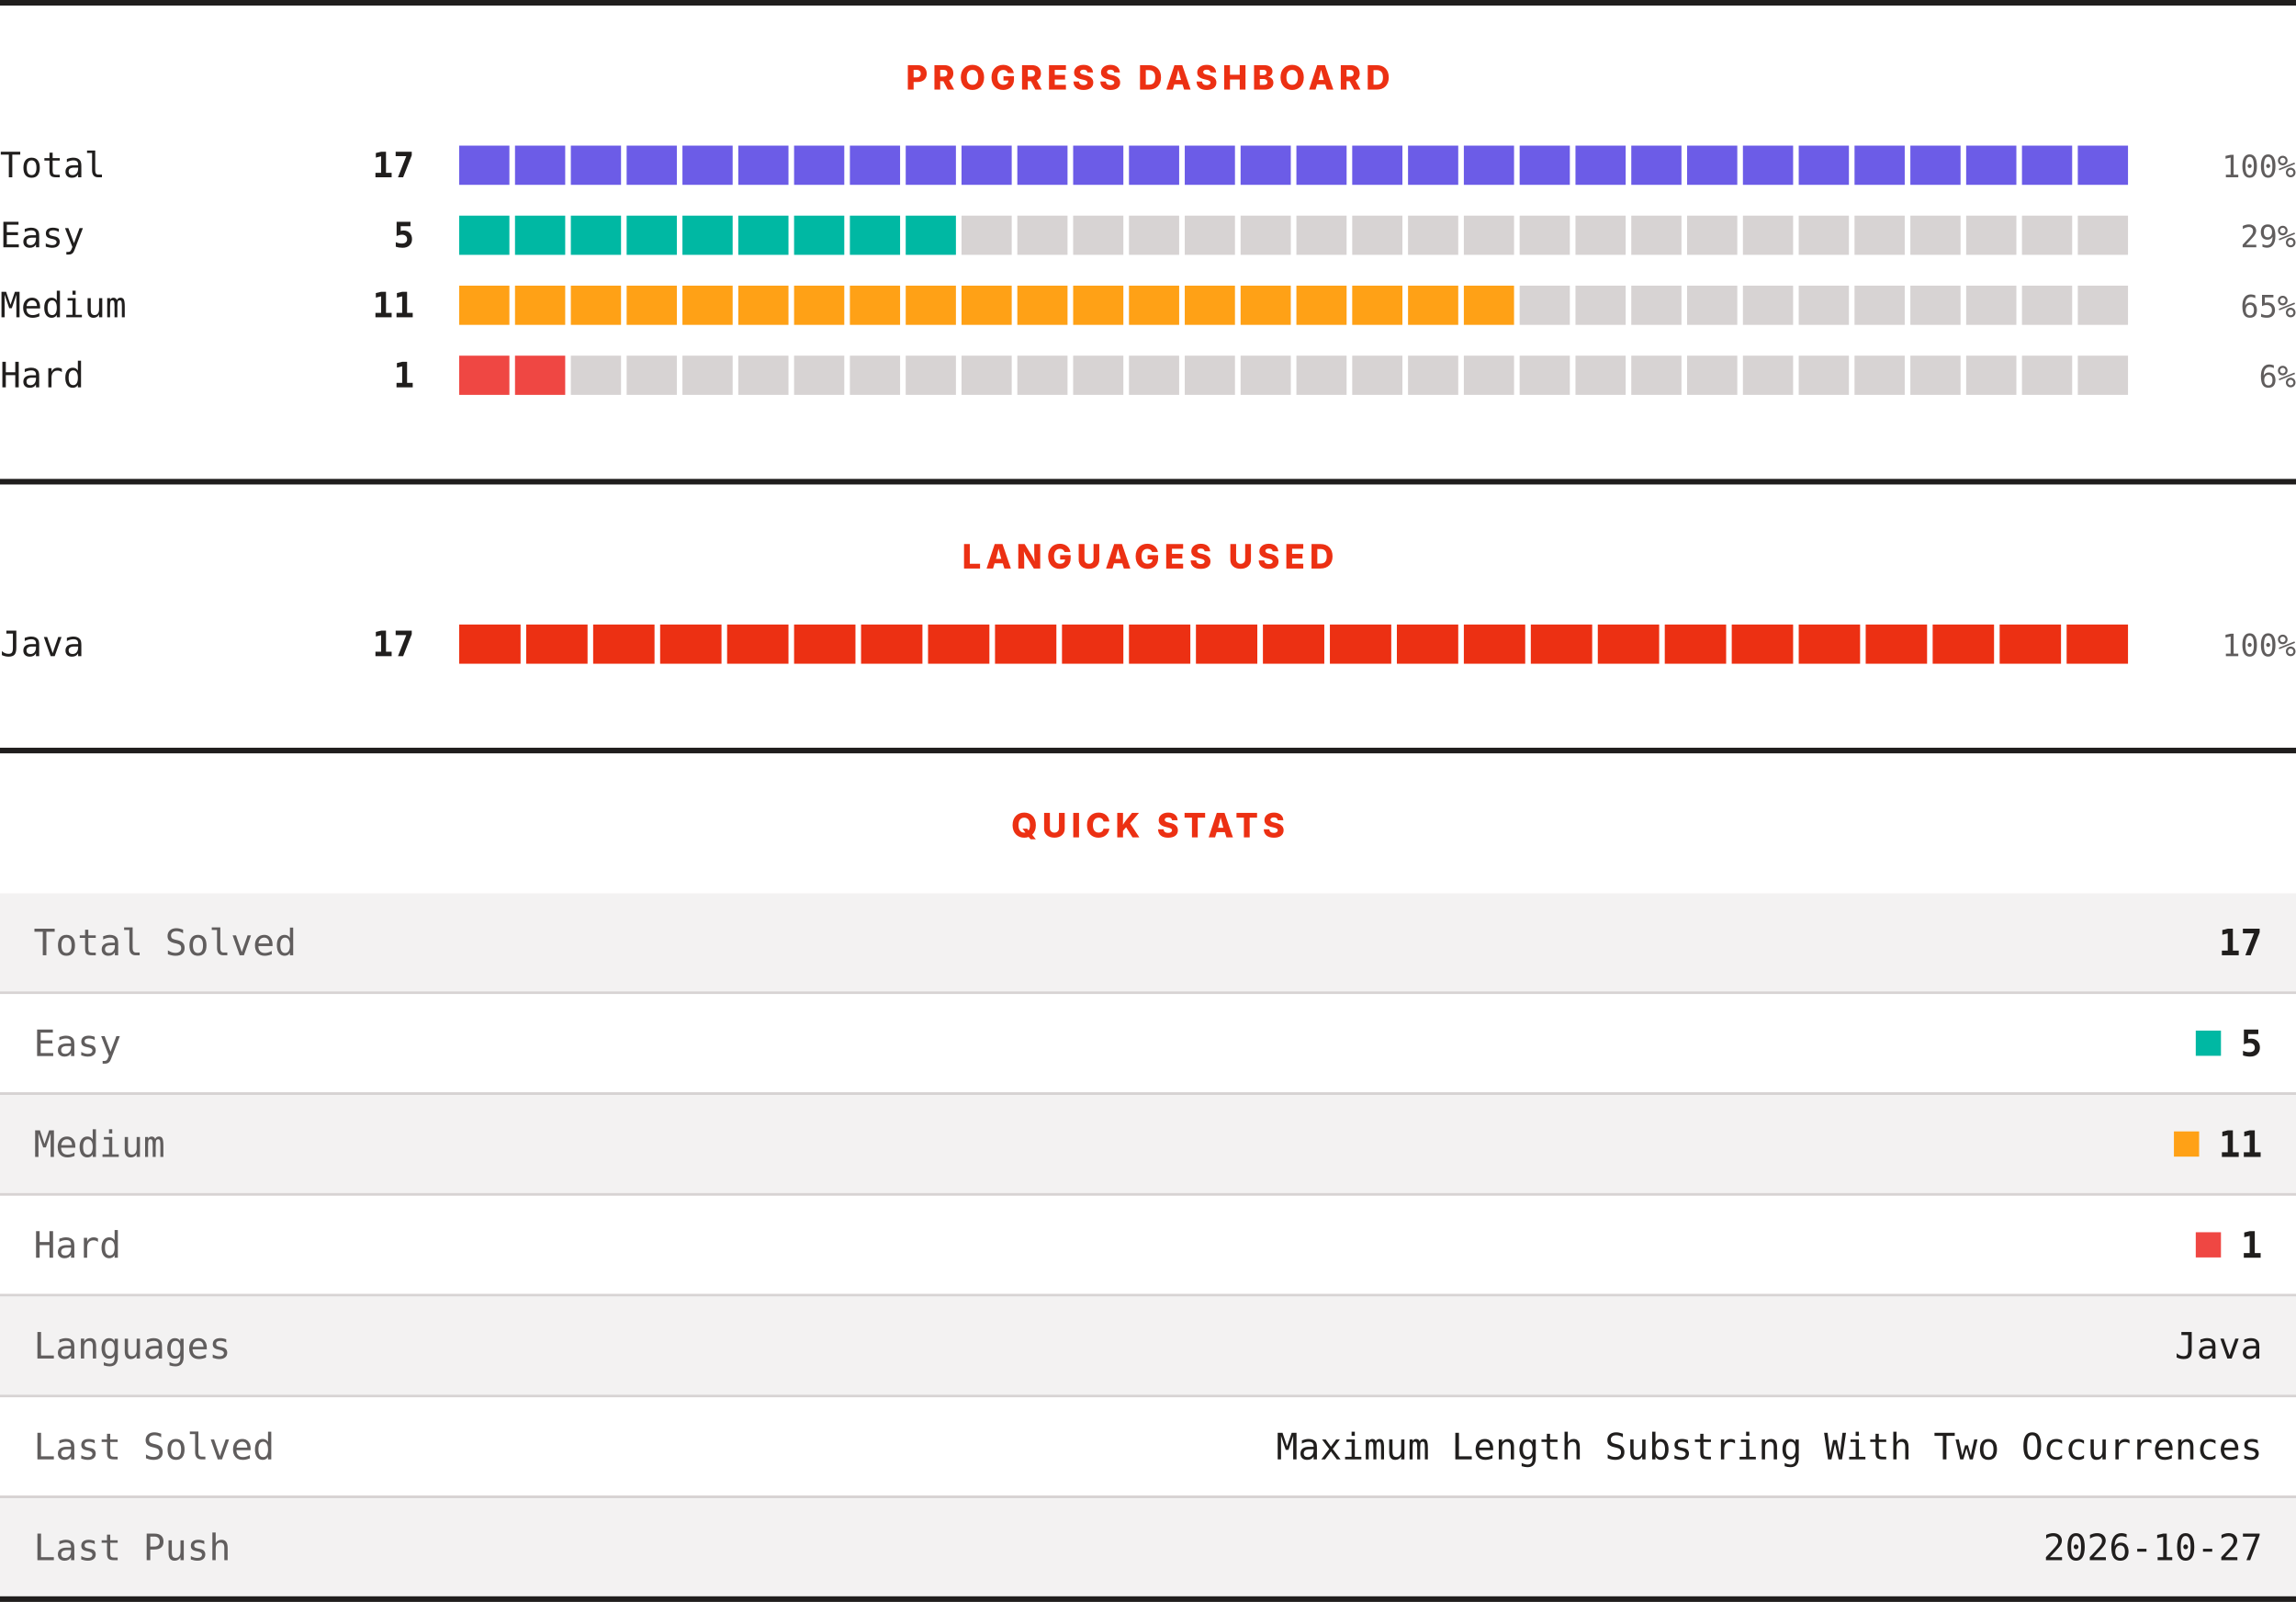
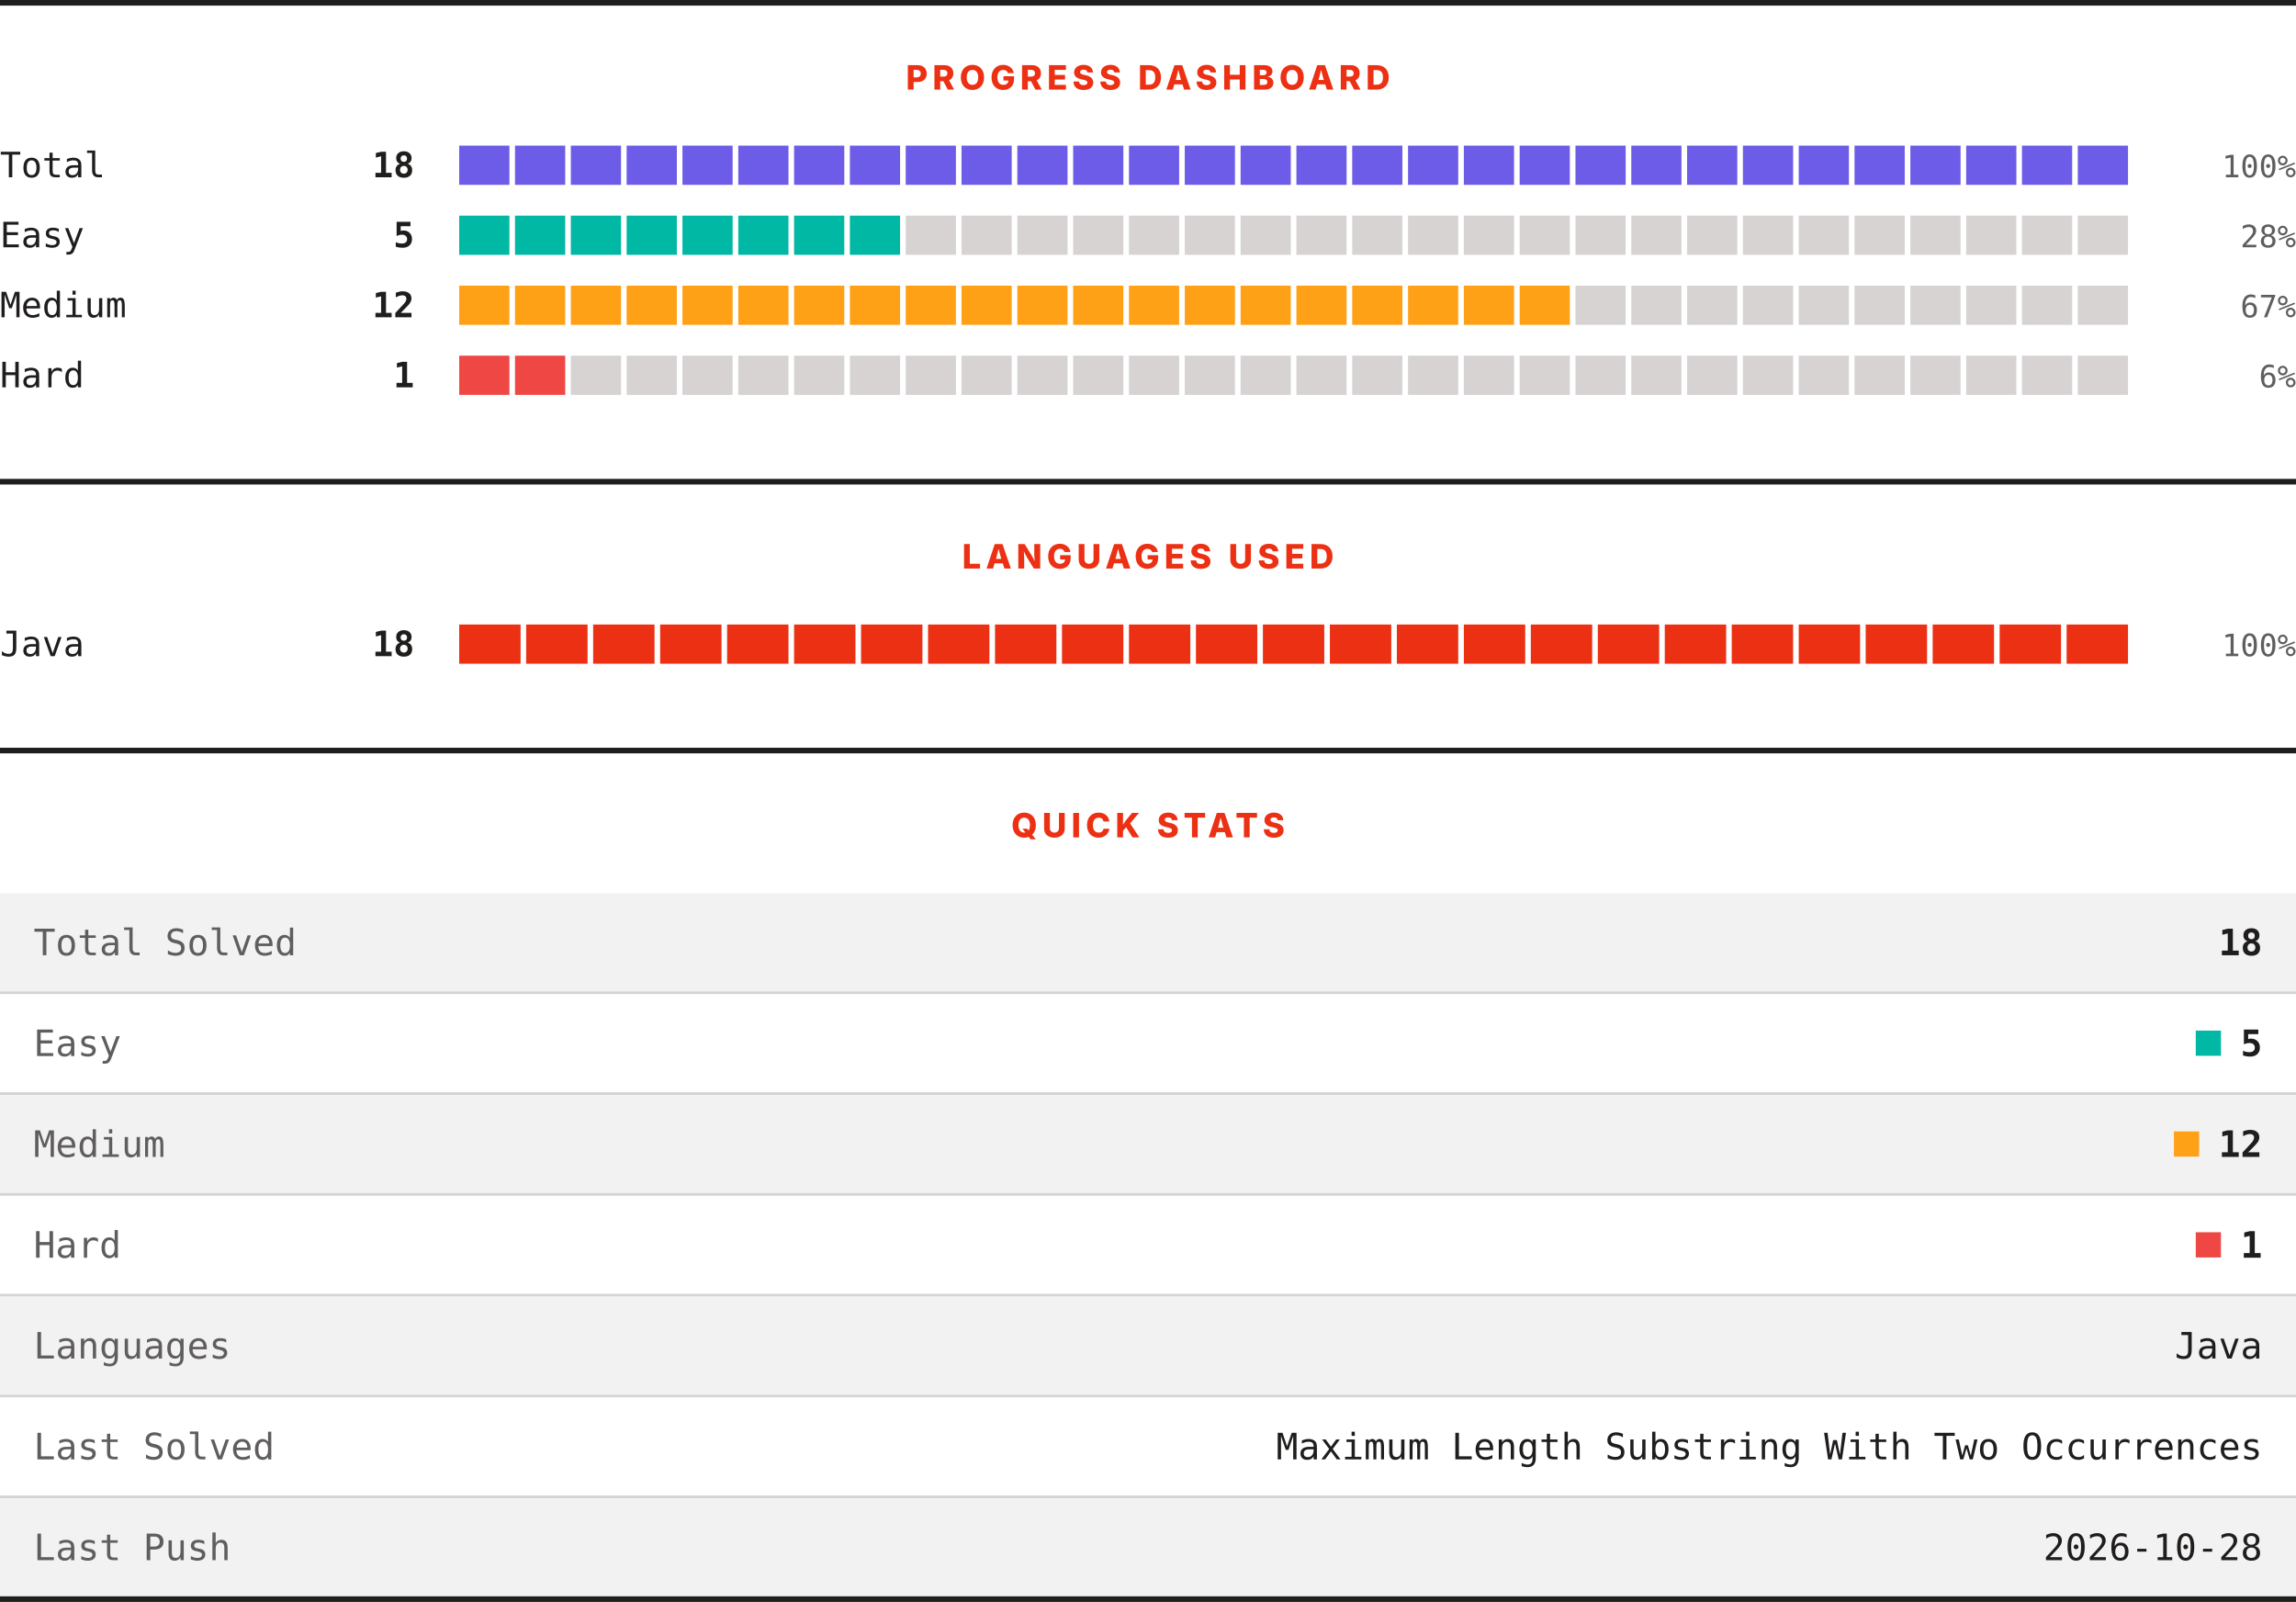
<svg xmlns="http://www.w3.org/2000/svg" width="820" height="572" viewBox="0 0 820 572" role="img" aria-label="LeetCode progress, languages and quick stats">
  <rect width="820" height="572" fill="#ffffff" />
  <rect x="0" y="0" width="820" height="2" fill="#201e1d" />
  <text x="410" y="32" text-anchor="middle" font-family="Archivo, system-ui, -apple-system, Segoe UI, sans-serif" font-size="12" font-weight="800" letter-spacing="1.68" fill="#ec3013">PROGRESS DASHBOARD</text>
  <text x="0" y="63.3" font-family="ui-monospace, SFMono-Regular, Menlo, Consolas, monospace" font-size="12.5" fill="#201e1d">Total</text>
-   <text x="148" y="63.3" text-anchor="end" font-family="ui-monospace, SFMono-Regular, Menlo, Consolas, monospace" font-size="12.5" font-weight="700" fill="#201e1d">17</text>
+   <text x="148" y="63.3" text-anchor="end" font-family="ui-monospace, SFMono-Regular, Menlo, Consolas, monospace" font-size="12.5" font-weight="700" fill="#201e1d">18</text>
  <rect x="164.00" y="52" width="17.93" height="14" fill="#6c5ce7" />
  <rect x="183.93" y="52" width="17.93" height="14" fill="#6c5ce7" />
  <rect x="203.87" y="52" width="17.93" height="14" fill="#6c5ce7" />
  <rect x="223.80" y="52" width="17.93" height="14" fill="#6c5ce7" />
  <rect x="243.73" y="52" width="17.93" height="14" fill="#6c5ce7" />
  <rect x="263.67" y="52" width="17.93" height="14" fill="#6c5ce7" />
  <rect x="283.60" y="52" width="17.93" height="14" fill="#6c5ce7" />
  <rect x="303.53" y="52" width="17.93" height="14" fill="#6c5ce7" />
  <rect x="323.47" y="52" width="17.93" height="14" fill="#6c5ce7" />
  <rect x="343.40" y="52" width="17.93" height="14" fill="#6c5ce7" />
  <rect x="363.33" y="52" width="17.93" height="14" fill="#6c5ce7" />
  <rect x="383.27" y="52" width="17.93" height="14" fill="#6c5ce7" />
  <rect x="403.20" y="52" width="17.93" height="14" fill="#6c5ce7" />
  <rect x="423.13" y="52" width="17.93" height="14" fill="#6c5ce7" />
  <rect x="443.07" y="52" width="17.93" height="14" fill="#6c5ce7" />
  <rect x="463.00" y="52" width="17.93" height="14" fill="#6c5ce7" />
  <rect x="482.93" y="52" width="17.93" height="14" fill="#6c5ce7" />
  <rect x="502.87" y="52" width="17.93" height="14" fill="#6c5ce7" />
  <rect x="522.80" y="52" width="17.93" height="14" fill="#6c5ce7" />
  <rect x="542.73" y="52" width="17.93" height="14" fill="#6c5ce7" />
  <rect x="562.67" y="52" width="17.93" height="14" fill="#6c5ce7" />
  <rect x="582.60" y="52" width="17.93" height="14" fill="#6c5ce7" />
  <rect x="602.53" y="52" width="17.93" height="14" fill="#6c5ce7" />
  <rect x="622.47" y="52" width="17.93" height="14" fill="#6c5ce7" />
  <rect x="642.40" y="52" width="17.93" height="14" fill="#6c5ce7" />
  <rect x="662.33" y="52" width="17.93" height="14" fill="#6c5ce7" />
  <rect x="682.27" y="52" width="17.93" height="14" fill="#6c5ce7" />
  <rect x="702.20" y="52" width="17.93" height="14" fill="#6c5ce7" />
  <rect x="722.13" y="52" width="17.93" height="14" fill="#6c5ce7" />
  <rect x="742.07" y="52" width="17.93" height="14" fill="#6c5ce7" />
  <text x="820" y="63.3" text-anchor="end" font-family="ui-monospace, SFMono-Regular, Menlo, Consolas, monospace" font-size="11" fill="#605d5d">100%</text>
  <text x="0" y="88.3" font-family="ui-monospace, SFMono-Regular, Menlo, Consolas, monospace" font-size="12.5" fill="#201e1d">Easy</text>
  <text x="148" y="88.3" text-anchor="end" font-family="ui-monospace, SFMono-Regular, Menlo, Consolas, monospace" font-size="12.5" font-weight="700" fill="#201e1d">5</text>
  <rect x="164.00" y="77" width="17.93" height="14" fill="#00b8a3" />
  <rect x="183.93" y="77" width="17.93" height="14" fill="#00b8a3" />
  <rect x="203.87" y="77" width="17.93" height="14" fill="#00b8a3" />
  <rect x="223.80" y="77" width="17.93" height="14" fill="#00b8a3" />
  <rect x="243.73" y="77" width="17.93" height="14" fill="#00b8a3" />
  <rect x="263.67" y="77" width="17.93" height="14" fill="#00b8a3" />
  <rect x="283.60" y="77" width="17.93" height="14" fill="#00b8a3" />
  <rect x="303.53" y="77" width="17.93" height="14" fill="#00b8a3" />
-   <rect x="323.47" y="77" width="17.93" height="14" fill="#00b8a3" />
+   <rect x="323.47" y="77" width="17.93" height="14" fill="#d7d3d3" />
  <rect x="343.40" y="77" width="17.93" height="14" fill="#d7d3d3" />
  <rect x="363.33" y="77" width="17.93" height="14" fill="#d7d3d3" />
  <rect x="383.27" y="77" width="17.93" height="14" fill="#d7d3d3" />
  <rect x="403.20" y="77" width="17.93" height="14" fill="#d7d3d3" />
  <rect x="423.13" y="77" width="17.93" height="14" fill="#d7d3d3" />
  <rect x="443.07" y="77" width="17.93" height="14" fill="#d7d3d3" />
  <rect x="463.00" y="77" width="17.93" height="14" fill="#d7d3d3" />
  <rect x="482.93" y="77" width="17.93" height="14" fill="#d7d3d3" />
  <rect x="502.87" y="77" width="17.93" height="14" fill="#d7d3d3" />
  <rect x="522.80" y="77" width="17.93" height="14" fill="#d7d3d3" />
  <rect x="542.73" y="77" width="17.93" height="14" fill="#d7d3d3" />
  <rect x="562.67" y="77" width="17.93" height="14" fill="#d7d3d3" />
  <rect x="582.60" y="77" width="17.93" height="14" fill="#d7d3d3" />
  <rect x="602.53" y="77" width="17.93" height="14" fill="#d7d3d3" />
  <rect x="622.47" y="77" width="17.93" height="14" fill="#d7d3d3" />
  <rect x="642.40" y="77" width="17.93" height="14" fill="#d7d3d3" />
  <rect x="662.33" y="77" width="17.93" height="14" fill="#d7d3d3" />
  <rect x="682.27" y="77" width="17.93" height="14" fill="#d7d3d3" />
  <rect x="702.20" y="77" width="17.93" height="14" fill="#d7d3d3" />
  <rect x="722.13" y="77" width="17.93" height="14" fill="#d7d3d3" />
  <rect x="742.07" y="77" width="17.93" height="14" fill="#d7d3d3" />
-   <text x="820" y="88.3" text-anchor="end" font-family="ui-monospace, SFMono-Regular, Menlo, Consolas, monospace" font-size="11" fill="#605d5d">29%</text>
+   <text x="820" y="88.3" text-anchor="end" font-family="ui-monospace, SFMono-Regular, Menlo, Consolas, monospace" font-size="11" fill="#605d5d">28%</text>
  <text x="0" y="113.3" font-family="ui-monospace, SFMono-Regular, Menlo, Consolas, monospace" font-size="12.5" fill="#201e1d">Medium</text>
-   <text x="148" y="113.3" text-anchor="end" font-family="ui-monospace, SFMono-Regular, Menlo, Consolas, monospace" font-size="12.5" font-weight="700" fill="#201e1d">11</text>
+   <text x="148" y="113.3" text-anchor="end" font-family="ui-monospace, SFMono-Regular, Menlo, Consolas, monospace" font-size="12.5" font-weight="700" fill="#201e1d">12</text>
  <rect x="164.00" y="102" width="17.93" height="14" fill="#ffa116" />
  <rect x="183.93" y="102" width="17.93" height="14" fill="#ffa116" />
  <rect x="203.87" y="102" width="17.93" height="14" fill="#ffa116" />
  <rect x="223.80" y="102" width="17.93" height="14" fill="#ffa116" />
  <rect x="243.73" y="102" width="17.93" height="14" fill="#ffa116" />
  <rect x="263.67" y="102" width="17.93" height="14" fill="#ffa116" />
  <rect x="283.60" y="102" width="17.93" height="14" fill="#ffa116" />
  <rect x="303.53" y="102" width="17.93" height="14" fill="#ffa116" />
  <rect x="323.47" y="102" width="17.93" height="14" fill="#ffa116" />
  <rect x="343.40" y="102" width="17.93" height="14" fill="#ffa116" />
  <rect x="363.33" y="102" width="17.93" height="14" fill="#ffa116" />
  <rect x="383.27" y="102" width="17.93" height="14" fill="#ffa116" />
  <rect x="403.20" y="102" width="17.93" height="14" fill="#ffa116" />
  <rect x="423.13" y="102" width="17.93" height="14" fill="#ffa116" />
  <rect x="443.07" y="102" width="17.93" height="14" fill="#ffa116" />
  <rect x="463.00" y="102" width="17.93" height="14" fill="#ffa116" />
  <rect x="482.93" y="102" width="17.93" height="14" fill="#ffa116" />
  <rect x="502.87" y="102" width="17.93" height="14" fill="#ffa116" />
  <rect x="522.80" y="102" width="17.93" height="14" fill="#ffa116" />
-   <rect x="542.73" y="102" width="17.93" height="14" fill="#d7d3d3" />
+   <rect x="542.73" y="102" width="17.93" height="14" fill="#ffa116" />
  <rect x="562.67" y="102" width="17.93" height="14" fill="#d7d3d3" />
  <rect x="582.60" y="102" width="17.93" height="14" fill="#d7d3d3" />
  <rect x="602.53" y="102" width="17.93" height="14" fill="#d7d3d3" />
  <rect x="622.47" y="102" width="17.93" height="14" fill="#d7d3d3" />
  <rect x="642.40" y="102" width="17.93" height="14" fill="#d7d3d3" />
  <rect x="662.33" y="102" width="17.93" height="14" fill="#d7d3d3" />
  <rect x="682.27" y="102" width="17.93" height="14" fill="#d7d3d3" />
  <rect x="702.20" y="102" width="17.93" height="14" fill="#d7d3d3" />
  <rect x="722.13" y="102" width="17.93" height="14" fill="#d7d3d3" />
  <rect x="742.07" y="102" width="17.93" height="14" fill="#d7d3d3" />
-   <text x="820" y="113.3" text-anchor="end" font-family="ui-monospace, SFMono-Regular, Menlo, Consolas, monospace" font-size="11" fill="#605d5d">65%</text>
+   <text x="820" y="113.3" text-anchor="end" font-family="ui-monospace, SFMono-Regular, Menlo, Consolas, monospace" font-size="11" fill="#605d5d">67%</text>
  <text x="0" y="138.3" font-family="ui-monospace, SFMono-Regular, Menlo, Consolas, monospace" font-size="12.5" fill="#201e1d">Hard</text>
  <text x="148" y="138.3" text-anchor="end" font-family="ui-monospace, SFMono-Regular, Menlo, Consolas, monospace" font-size="12.5" font-weight="700" fill="#201e1d">1</text>
  <rect x="164.00" y="127" width="17.93" height="14" fill="#ef4743" />
  <rect x="183.93" y="127" width="17.93" height="14" fill="#ef4743" />
  <rect x="203.87" y="127" width="17.93" height="14" fill="#d7d3d3" />
  <rect x="223.80" y="127" width="17.93" height="14" fill="#d7d3d3" />
  <rect x="243.73" y="127" width="17.93" height="14" fill="#d7d3d3" />
  <rect x="263.67" y="127" width="17.93" height="14" fill="#d7d3d3" />
  <rect x="283.60" y="127" width="17.93" height="14" fill="#d7d3d3" />
  <rect x="303.53" y="127" width="17.93" height="14" fill="#d7d3d3" />
  <rect x="323.47" y="127" width="17.93" height="14" fill="#d7d3d3" />
  <rect x="343.40" y="127" width="17.93" height="14" fill="#d7d3d3" />
  <rect x="363.33" y="127" width="17.93" height="14" fill="#d7d3d3" />
  <rect x="383.27" y="127" width="17.93" height="14" fill="#d7d3d3" />
  <rect x="403.20" y="127" width="17.93" height="14" fill="#d7d3d3" />
  <rect x="423.13" y="127" width="17.93" height="14" fill="#d7d3d3" />
  <rect x="443.07" y="127" width="17.93" height="14" fill="#d7d3d3" />
  <rect x="463.00" y="127" width="17.93" height="14" fill="#d7d3d3" />
  <rect x="482.93" y="127" width="17.93" height="14" fill="#d7d3d3" />
  <rect x="502.87" y="127" width="17.93" height="14" fill="#d7d3d3" />
  <rect x="522.80" y="127" width="17.93" height="14" fill="#d7d3d3" />
  <rect x="542.73" y="127" width="17.93" height="14" fill="#d7d3d3" />
  <rect x="562.67" y="127" width="17.93" height="14" fill="#d7d3d3" />
  <rect x="582.60" y="127" width="17.93" height="14" fill="#d7d3d3" />
  <rect x="602.53" y="127" width="17.93" height="14" fill="#d7d3d3" />
  <rect x="622.47" y="127" width="17.93" height="14" fill="#d7d3d3" />
  <rect x="642.40" y="127" width="17.93" height="14" fill="#d7d3d3" />
  <rect x="662.33" y="127" width="17.93" height="14" fill="#d7d3d3" />
  <rect x="682.27" y="127" width="17.93" height="14" fill="#d7d3d3" />
  <rect x="702.20" y="127" width="17.93" height="14" fill="#d7d3d3" />
  <rect x="722.13" y="127" width="17.93" height="14" fill="#d7d3d3" />
  <rect x="742.07" y="127" width="17.93" height="14" fill="#d7d3d3" />
  <text x="820" y="138.3" text-anchor="end" font-family="ui-monospace, SFMono-Regular, Menlo, Consolas, monospace" font-size="11" fill="#605d5d">6%</text>
  <rect x="0" y="171" width="820" height="2" fill="#201e1d" />
  <text x="410" y="203" text-anchor="middle" font-family="Archivo, system-ui, -apple-system, Segoe UI, sans-serif" font-size="12" font-weight="800" letter-spacing="1.68" fill="#ec3013">LANGUAGES USED</text>
  <text x="0" y="234.3" font-family="ui-monospace, SFMono-Regular, Menlo, Consolas, monospace" font-size="12.5" fill="#201e1d">Java</text>
-   <text x="148" y="234.3" text-anchor="end" font-family="ui-monospace, SFMono-Regular, Menlo, Consolas, monospace" font-size="12.5" font-weight="700" fill="#201e1d">17</text>
+   <text x="148" y="234.3" text-anchor="end" font-family="ui-monospace, SFMono-Regular, Menlo, Consolas, monospace" font-size="12.5" font-weight="700" fill="#201e1d">18</text>
  <rect x="164.00" y="223" width="21.92" height="14" fill="#ec3013" />
  <rect x="187.92" y="223" width="21.92" height="14" fill="#ec3013" />
  <rect x="211.84" y="223" width="21.92" height="14" fill="#ec3013" />
  <rect x="235.76" y="223" width="21.92" height="14" fill="#ec3013" />
  <rect x="259.68" y="223" width="21.92" height="14" fill="#ec3013" />
  <rect x="283.60" y="223" width="21.92" height="14" fill="#ec3013" />
  <rect x="307.52" y="223" width="21.92" height="14" fill="#ec3013" />
  <rect x="331.44" y="223" width="21.92" height="14" fill="#ec3013" />
  <rect x="355.36" y="223" width="21.92" height="14" fill="#ec3013" />
  <rect x="379.28" y="223" width="21.92" height="14" fill="#ec3013" />
  <rect x="403.20" y="223" width="21.92" height="14" fill="#ec3013" />
  <rect x="427.12" y="223" width="21.92" height="14" fill="#ec3013" />
  <rect x="451.04" y="223" width="21.92" height="14" fill="#ec3013" />
  <rect x="474.96" y="223" width="21.92" height="14" fill="#ec3013" />
  <rect x="498.88" y="223" width="21.92" height="14" fill="#ec3013" />
  <rect x="522.80" y="223" width="21.92" height="14" fill="#ec3013" />
  <rect x="546.72" y="223" width="21.92" height="14" fill="#ec3013" />
  <rect x="570.64" y="223" width="21.92" height="14" fill="#ec3013" />
  <rect x="594.56" y="223" width="21.92" height="14" fill="#ec3013" />
  <rect x="618.48" y="223" width="21.92" height="14" fill="#ec3013" />
  <rect x="642.40" y="223" width="21.92" height="14" fill="#ec3013" />
  <rect x="666.32" y="223" width="21.92" height="14" fill="#ec3013" />
  <rect x="690.24" y="223" width="21.92" height="14" fill="#ec3013" />
  <rect x="714.16" y="223" width="21.92" height="14" fill="#ec3013" />
  <rect x="738.08" y="223" width="21.92" height="14" fill="#ec3013" />
  <text x="820" y="234.3" text-anchor="end" font-family="ui-monospace, SFMono-Regular, Menlo, Consolas, monospace" font-size="11" fill="#605d5d">100%</text>
  <rect x="0" y="267" width="820" height="2" fill="#201e1d" />
  <text x="410" y="299" text-anchor="middle" font-family="Archivo, system-ui, -apple-system, Segoe UI, sans-serif" font-size="12" font-weight="800" letter-spacing="1.68" fill="#ec3013">QUICK STATS</text>
  <rect x="0" y="319" width="820" height="35" fill="#f3f2f2" />
  <text x="12" y="341.1" font-family="ui-monospace, SFMono-Regular, Menlo, Consolas, monospace" font-size="13" fill="#605d5d">Total Solved</text>
-   <text x="808" y="341.1" text-anchor="end" font-family="ui-monospace, SFMono-Regular, Menlo, Consolas, monospace" font-size="13" font-weight="700" fill="#201e1d">17</text>
+   <text x="808" y="341.1" text-anchor="end" font-family="ui-monospace, SFMono-Regular, Menlo, Consolas, monospace" font-size="13" font-weight="700" fill="#201e1d">18</text>
  <rect x="0" y="354" width="820" height="1" fill="#d7d3d3" />
  <rect x="0" y="355" width="820" height="35" fill="#ffffff" />
  <text x="12" y="377.1" font-family="ui-monospace, SFMono-Regular, Menlo, Consolas, monospace" font-size="13" fill="#605d5d">Easy</text>
  <rect x="784.2" y="368" width="9" height="9" fill="#00b8a3" />
  <text x="808" y="377.1" text-anchor="end" font-family="ui-monospace, SFMono-Regular, Menlo, Consolas, monospace" font-size="13" font-weight="700" fill="#201e1d">5</text>
  <rect x="0" y="390" width="820" height="1" fill="#d7d3d3" />
  <rect x="0" y="391" width="820" height="35" fill="#f3f2f2" />
  <text x="12" y="413.1" font-family="ui-monospace, SFMono-Regular, Menlo, Consolas, monospace" font-size="13" fill="#605d5d">Medium</text>
  <rect x="776.4" y="404" width="9" height="9" fill="#ffa116" />
-   <text x="808" y="413.1" text-anchor="end" font-family="ui-monospace, SFMono-Regular, Menlo, Consolas, monospace" font-size="13" font-weight="700" fill="#201e1d">11</text>
+   <text x="808" y="413.1" text-anchor="end" font-family="ui-monospace, SFMono-Regular, Menlo, Consolas, monospace" font-size="13" font-weight="700" fill="#201e1d">12</text>
  <rect x="0" y="426" width="820" height="1" fill="#d7d3d3" />
  <rect x="0" y="427" width="820" height="35" fill="#ffffff" />
  <text x="12" y="449.1" font-family="ui-monospace, SFMono-Regular, Menlo, Consolas, monospace" font-size="13" fill="#605d5d">Hard</text>
  <rect x="784.2" y="440" width="9" height="9" fill="#ef4743" />
  <text x="808" y="449.1" text-anchor="end" font-family="ui-monospace, SFMono-Regular, Menlo, Consolas, monospace" font-size="13" font-weight="700" fill="#201e1d">1</text>
  <rect x="0" y="462" width="820" height="1" fill="#d7d3d3" />
  <rect x="0" y="463" width="820" height="35" fill="#f3f2f2" />
  <text x="12" y="485.1" font-family="ui-monospace, SFMono-Regular, Menlo, Consolas, monospace" font-size="13" fill="#605d5d">Languages</text>
  <text x="808" y="485.1" text-anchor="end" font-family="ui-monospace, SFMono-Regular, Menlo, Consolas, monospace" font-size="13" fill="#201e1d">Java</text>
  <rect x="0" y="498" width="820" height="1" fill="#d7d3d3" />
  <rect x="0" y="499" width="820" height="35" fill="#ffffff" />
  <text x="12" y="521.1" font-family="ui-monospace, SFMono-Regular, Menlo, Consolas, monospace" font-size="13" fill="#605d5d">Last Solved</text>
  <text x="808" y="521.1" text-anchor="end" font-family="ui-monospace, SFMono-Regular, Menlo, Consolas, monospace" font-size="13" fill="#201e1d">Maximum Length Substring With Two Occurrences</text>
  <rect x="0" y="534" width="820" height="1" fill="#d7d3d3" />
  <rect x="0" y="535" width="820" height="35" fill="#f3f2f2" />
  <text x="12" y="557.1" font-family="ui-monospace, SFMono-Regular, Menlo, Consolas, monospace" font-size="13" fill="#605d5d">Last Push</text>
-   <text x="808" y="557.1" text-anchor="end" font-family="ui-monospace, SFMono-Regular, Menlo, Consolas, monospace" font-size="13" fill="#201e1d">2026-10-27</text>
+   <text x="808" y="557.1" text-anchor="end" font-family="ui-monospace, SFMono-Regular, Menlo, Consolas, monospace" font-size="13" fill="#201e1d">2026-10-28</text>
  <rect x="0" y="570" width="820" height="2" fill="#201e1d" />
</svg>
